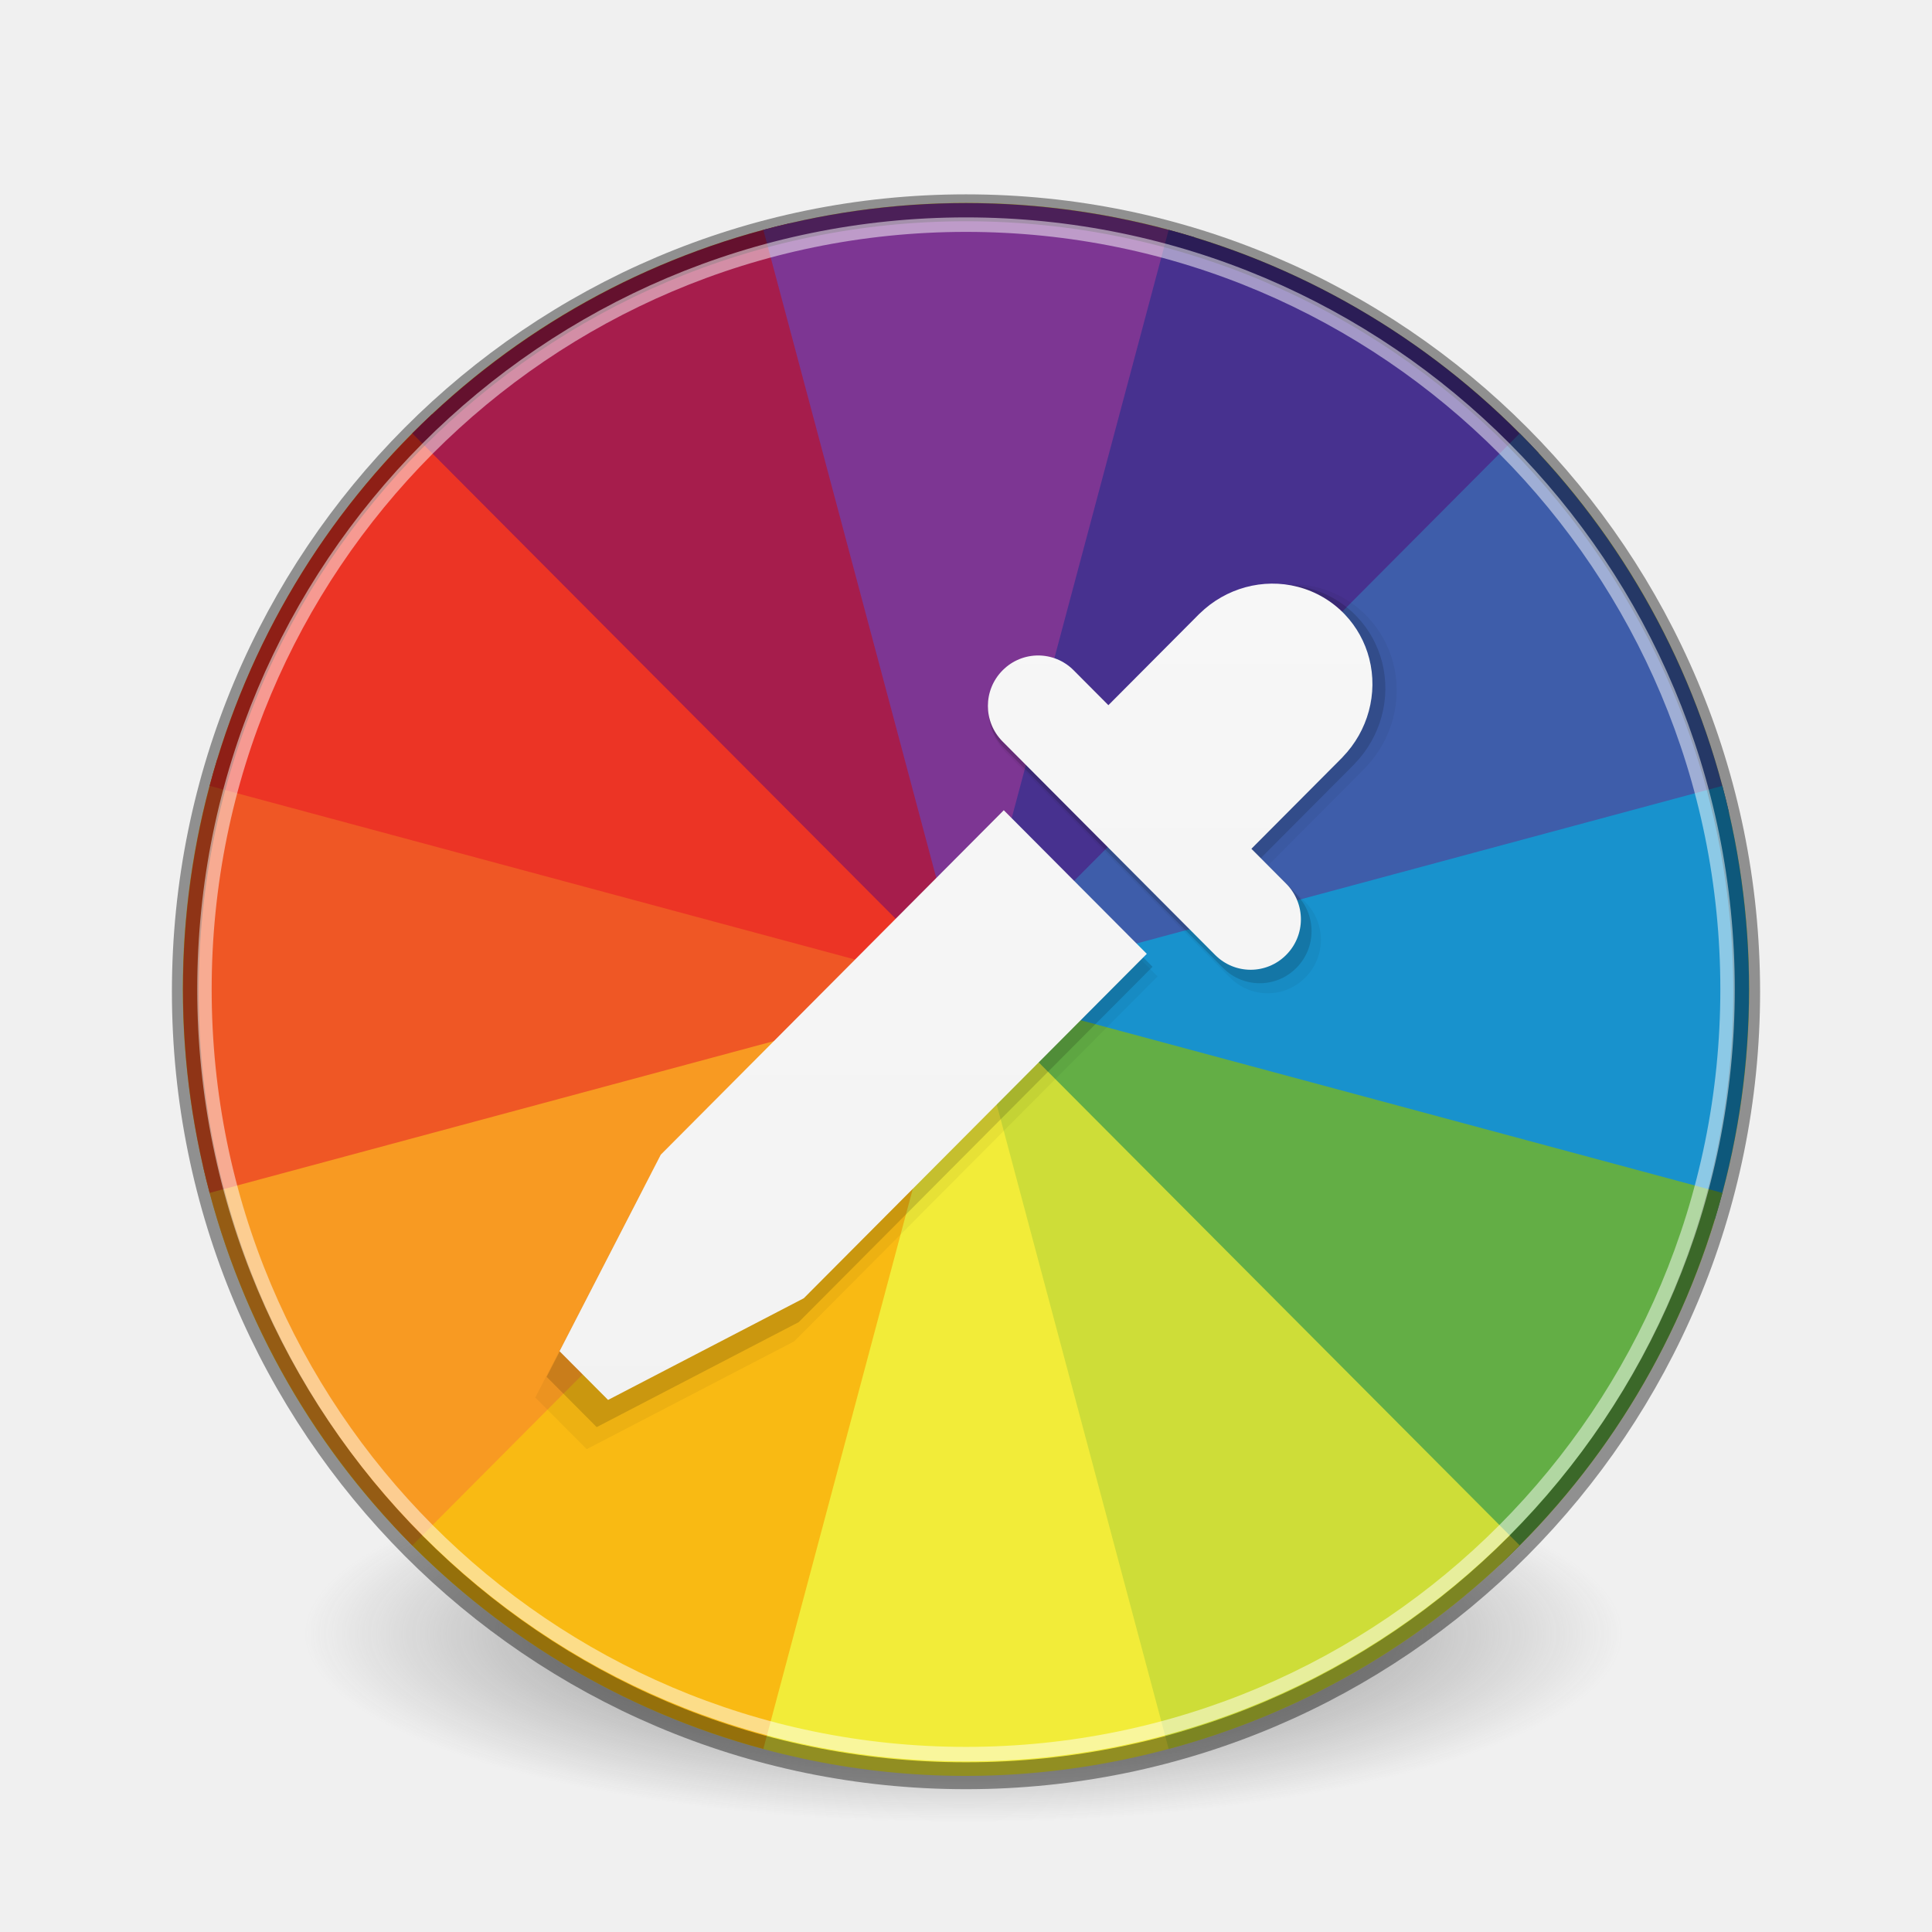
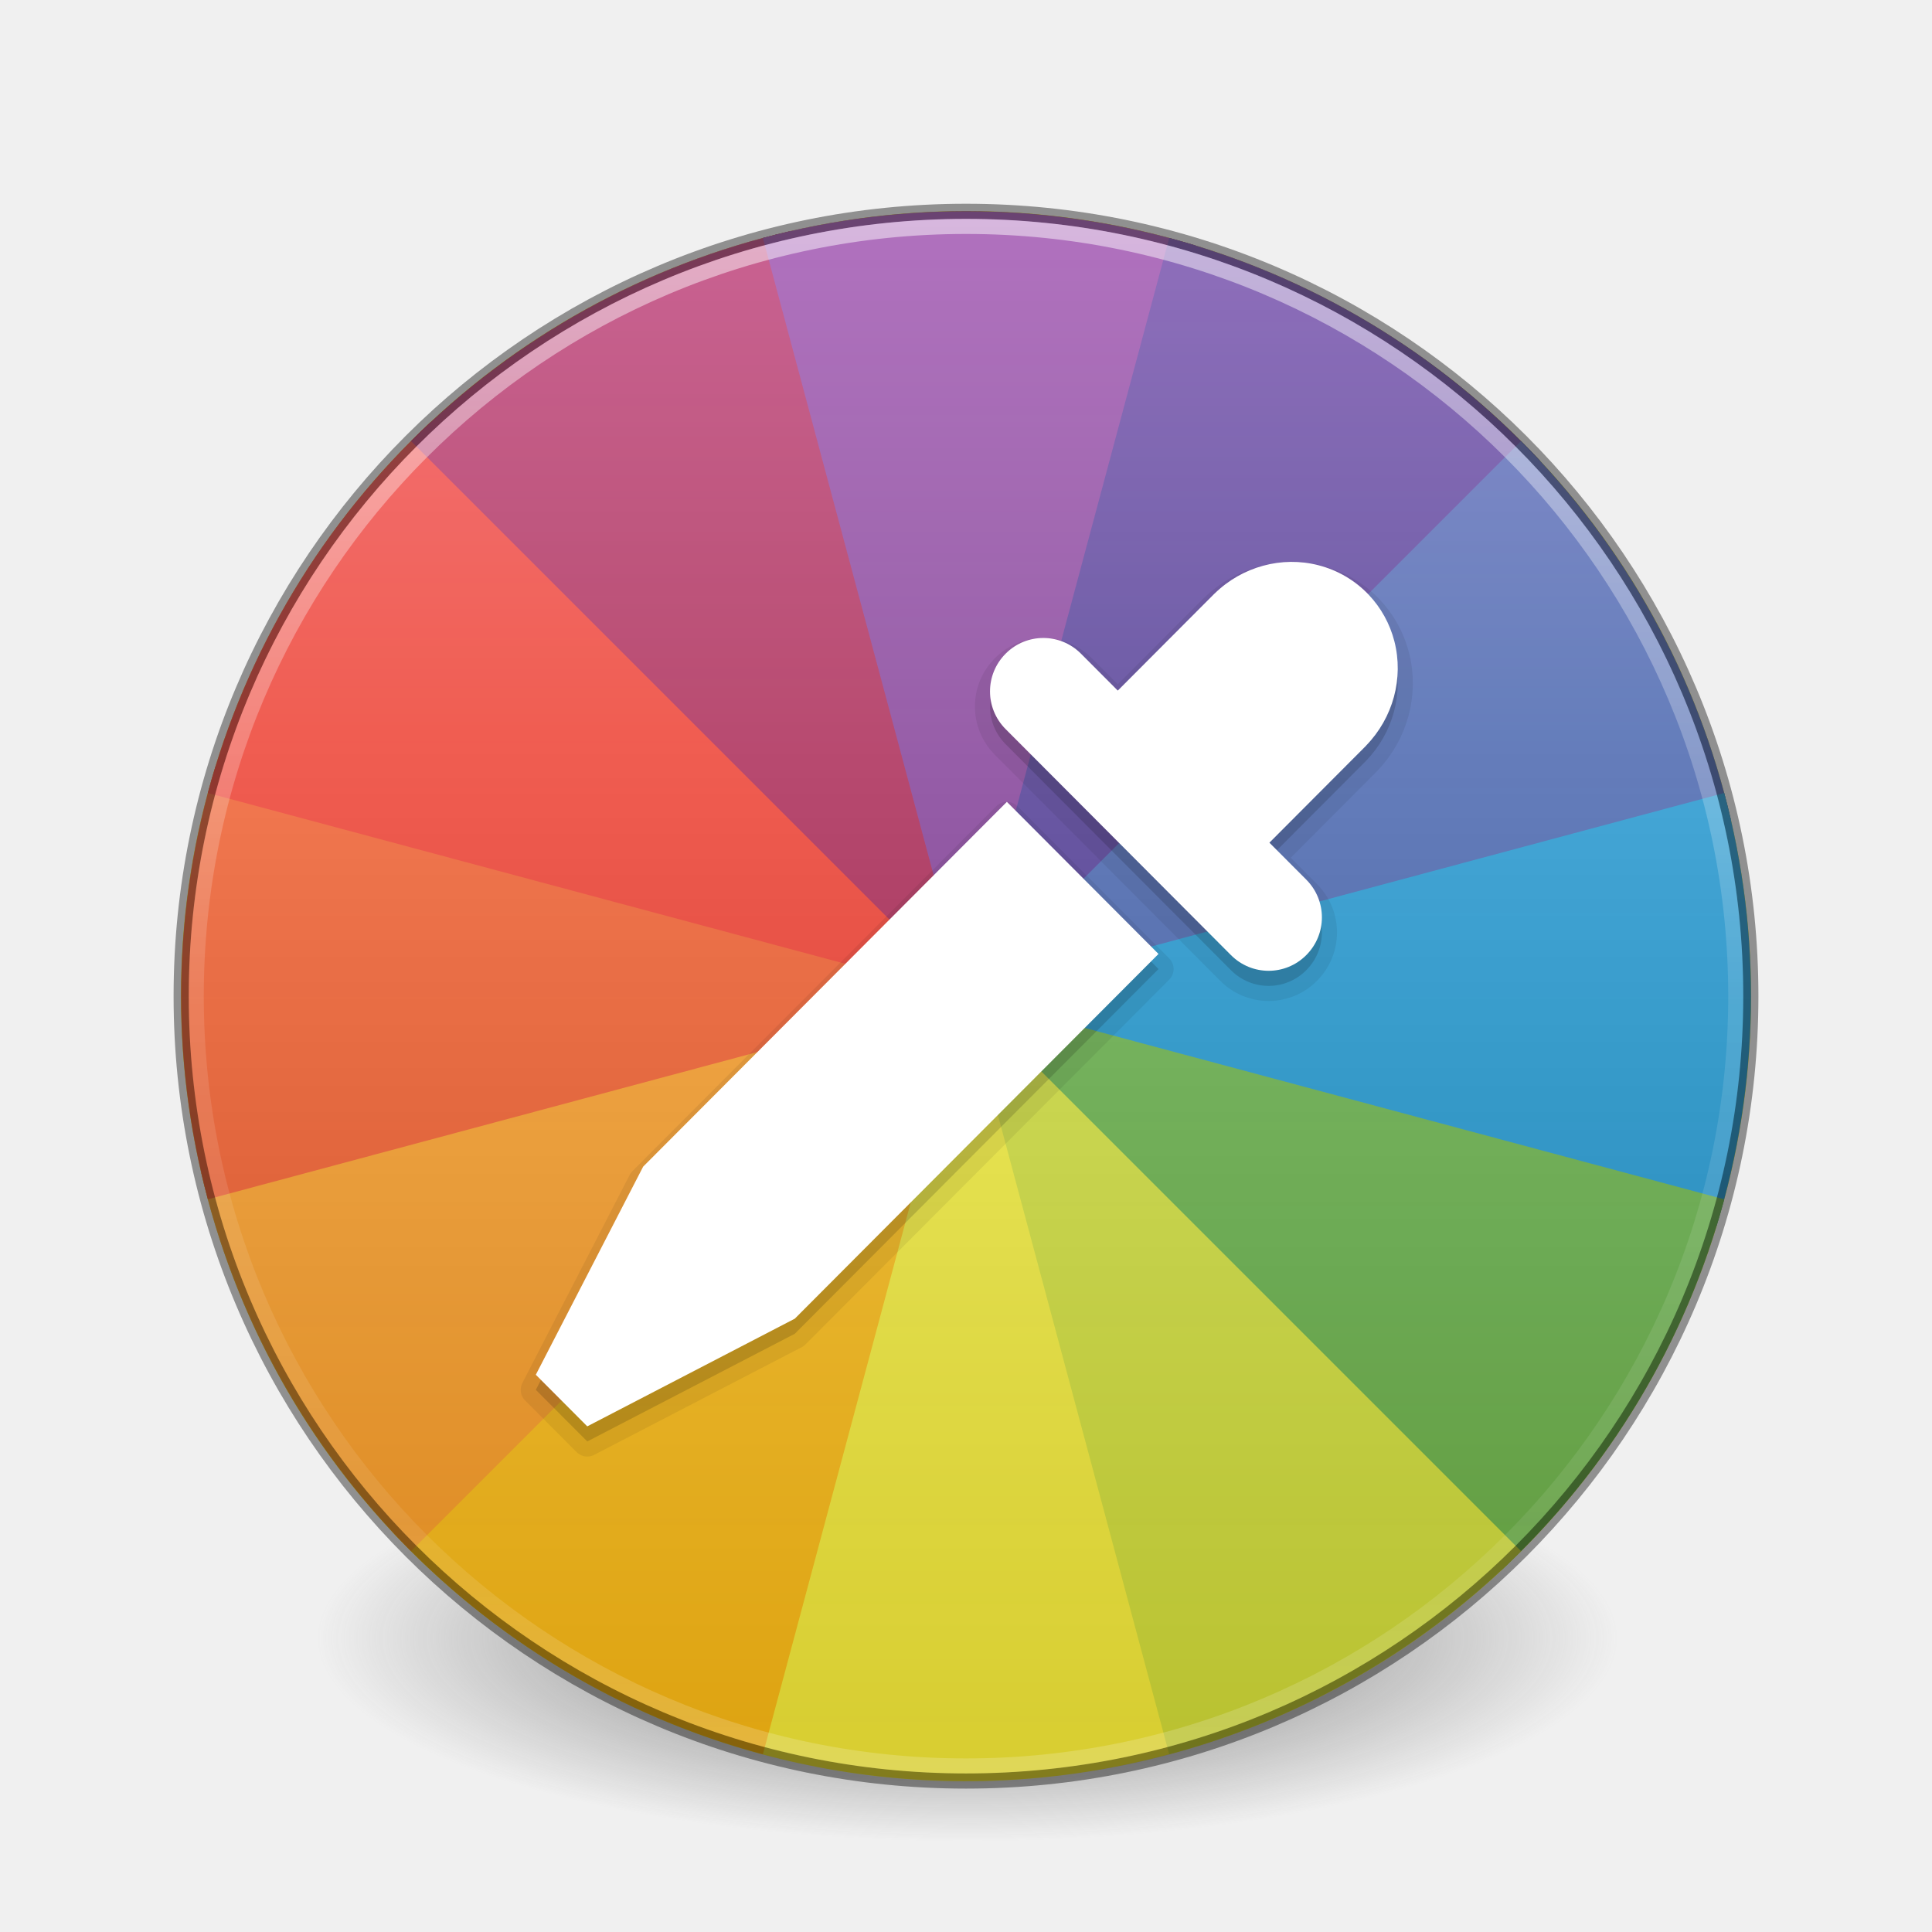
- <svg xmlns="http://www.w3.org/2000/svg" xmlns:xlink="http://www.w3.org/1999/xlink" version="1.1" id="svg5644" viewBox="0 0 128 128" height="128" width="128">
-   <defs id="defs5646">
-     <linearGradient id="linearGradient4189">
-       <stop style="stop-color:#f7f7f7;stop-opacity:1" offset="0" id="stop4191" />
-       <stop style="stop-color:#f2f2f2;stop-opacity:1" offset="1" id="stop4193" />
+ <svg xmlns="http://www.w3.org/2000/svg" xmlns:xlink="http://www.w3.org/1999/xlink" height="128" width="128" version="1.1" id="svg2">
+   <defs id="defs4">
+     <radialGradient id="b" fx="-9.205" gradientUnits="userSpaceOnUse" cy="8.26" cx="6.563" gradientTransform="matrix(-1.1206e-7,3.75,-4.25,-2.503e-7,100.11,38.388)" r="20">
+       <stop stop-color="#b1e198" offset="0" id="stop7" />
+       <stop stop-color="#71c586" offset=".308" id="stop9" />
+       <stop stop-color="#04a171" offset=".654" id="stop11" />
+       <stop stop-color="#108562" offset="1" id="stop13" />
+     </radialGradient>
+     <radialGradient id="a" gradientUnits="userSpaceOnUse" cy="186.17" cx="99.157" gradientTransform="matrix(0.68694,0,0,0.214621,-4.0217,68.57378)" r="62.769">
+       <stop stop-color="#3d3d3d" offset="0" id="stop16" />
+       <stop stop-color="#686868" stop-opacity=".498" offset=".5" id="stop18" />
+       <stop stop-color="#686868" stop-opacity="0" offset="1" id="stop20" />
+     </radialGradient>
+     <linearGradient id="d" y2="53.699" gradientUnits="userSpaceOnUse" x2="64.034" gradientTransform="translate(0,63.5)" y1="-49.85" x1="64.775">
+       <stop stop-color="#fff" offset="0" id="stop23" />
+       <stop stop-color="#fff" stop-opacity=".235" offset=".408" id="stop25" />
+       <stop stop-color="#fff" stop-opacity=".157" offset=".841" id="stop27" />
+       <stop stop-color="#fff" stop-opacity=".392" offset="1" id="stop29" />
    </linearGradient>
-     <radialGradient r="62.769" fy="193.041" fx="279.453" cy="193.041" cx="279.453" gradientTransform="matrix(2.264652,0,0,0.7075324,1422.361,871.7545)" gradientUnits="userSpaceOnUse" id="radialGradient3163-0" xlink:href="#linearGradient3820-7-2-8-6" />
-     <linearGradient id="linearGradient3820-7-2-8-6">
-       <stop offset="0" style="stop-color:#3d3d3d;stop-opacity:1" id="stop3822-2-6-5-0" />
-       <stop offset="0.5" style="stop-color:#686868;stop-opacity:0.498" id="stop3864-8-7-4-1" />
-       <stop offset="1" style="stop-color:#686868;stop-opacity:0" id="stop3824-1-2-6-7" />
+     <linearGradient id="c" y2="39" gradientUnits="userSpaceOnUse" x2="65" y1="-36" x1="65">
+       <stop stop-color="#fff" offset="0" id="stop32" />
+       <stop stop-color="#cee7dd" offset="1" id="stop34" />
    </linearGradient>
-     <radialGradient r="62.769" fy="-516.014" fx="-151.867" cy="-516.014" cx="-151.867" gradientTransform="matrix(0.6963061,-8.8819362e-8,2.5407298e-8,0.1991824,169.5882,211.0226)" gradientUnits="userSpaceOnUse" id="radialGradient3163-0-2" xlink:href="#linearGradient3820-7-2-8-6" />
-     <linearGradient y2="40.496" x2="71.204" y1="15.369" x1="71.204" gradientTransform="matrix(13.72716,0,0,13.72716,-353.6012,993.3959)" gradientUnits="userSpaceOnUse" id="linearGradient3118" xlink:href="#linearGradient4806" />
-     <linearGradient id="linearGradient4806">
-       <stop id="stop4808" style="stop-color:#ffffff;stop-opacity:1" offset="0" />
-       <stop id="stop4810" style="stop-color:#ffffff;stop-opacity:0.235" offset="0.424" />
-       <stop id="stop4812" style="stop-color:#ffffff;stop-opacity:0.157" offset="0.821" />
-       <stop id="stop4814" style="stop-color:#ffffff;stop-opacity:0.392" offset="1" />
+     <radialGradient id="b-3" gradientUnits="userSpaceOnUse" cy="186.17" cx="99.157" gradientTransform="matrix(0.38235,0,0,0.1194874,-79.61154,-11.29836)" r="62.769">
+       <stop stop-color="#3d3d3d" offset="0" id="stop25-6" />
+       <stop stop-color="#686868" stop-opacity=".498" offset=".5" id="stop27-7" />
+       <stop stop-color="#686868" stop-opacity="0" offset="1" id="stop29-5" />
+     </radialGradient>
+     <linearGradient x1="71.204" y1="15.369" x2="71.204" y2="40.496" id="linearGradient4338-5-6" xlink:href="#linearGradient3801" gradientUnits="userSpaceOnUse" gradientTransform="matrix(4.229025,0,0,4.229027,-365.0917,-60.64967)" />
+     <linearGradient id="linearGradient3801">
+       <stop offset="0" style="stop-color:#ffffff;stop-opacity:1" id="stop3803" />
+       <stop offset="0.424" style="stop-color:#ffffff;stop-opacity:0.235" id="stop3805" />
+       <stop offset="0.821" style="stop-color:#ffffff;stop-opacity:0.157" id="stop3807" />
+       <stop offset="1" style="stop-color:#ffffff;stop-opacity:0.32" id="stop3809" />
    </linearGradient>
-     <radialGradient gradientTransform="matrix(0,154.4905,-304.3537,0,3674.604,-96.07109)" gradientUnits="userSpaceOnUse" xlink:href="#linearGradient2867-449-88-871-390-598-476-591-434-148-57-177-3-8-8-9" id="radialGradient5521-1" fy="9.957" fx="6.93" r="12.672" cy="9.957" cx="7.461" />
-     <linearGradient id="linearGradient2867-449-88-871-390-598-476-591-434-148-57-177-3-8-8-9">
-       <stop id="stop3750-8-9-0" style="stop-color:#90dbec;stop-opacity:1" offset="0" />
-       <stop id="stop3752-3-2-2" style="stop-color:#42baea;stop-opacity:1" offset="0.262" />
-       <stop id="stop3754-7-2-2" style="stop-color:#3689e6;stop-opacity:1" offset="0.705" />
-       <stop id="stop3756-9-3-05" style="stop-color:#2b63a0;stop-opacity:1" offset="1" />
+     <linearGradient xlink:href="#linearGradient3818" id="linearGradient3799-3" x1="3.467" y1="24.112" x2="44.533" y2="24.112" gradientUnits="userSpaceOnUse" gradientTransform="matrix(0,2.532538,-2.543173,0,1.463297,-3.587069)" />
+     <linearGradient id="linearGradient3818">
+       <stop id="stop3820" offset="0" style="stop-color:#ffc9ff;stop-opacity:1" />
+       <stop style="stop-color:#ffffff;stop-opacity:0.5" offset="0.341" id="stop3822" />
+       <stop id="stop3826" offset="0.673" style="stop-color:#939393;stop-opacity:0.451" />
+       <stop id="stop3824" offset="1" style="stop-color:#4f2d00;stop-opacity:0.4" />
    </linearGradient>
-     <radialGradient r="62.769" fy="186.171" fx="99.157" cy="186.171" cx="99.157" gradientTransform="matrix(2.264652,0,0,0.7075324,411.2747,1384.419)" gradientUnits="userSpaceOnUse" id="radialGradient3163" xlink:href="#linearGradient3820-7-2-8-6" />
-     <linearGradient y2="40.496" x2="71.204" y1="15.369" x1="71.204" gradientTransform="matrix(4.16388,0,0,4.16388,-236.0326,-50.03625)" gradientUnits="userSpaceOnUse" id="linearGradient3118-2" xlink:href="#linearGradient4806" />
-     <radialGradient r="62.769" fy="186.171" fx="99.157" cy="186.171" cx="99.157" gradientTransform="matrix(0.6869404,0,0,0.2146169,-4.02174,68.57333)" gradientUnits="userSpaceOnUse" id="radialGradient3163-9" xlink:href="#linearGradient3820-7-2-8-6" />
-     <radialGradient gradientTransform="matrix(0,46.86186,-92.32008,0,985.8491,-380.506)" gradientUnits="userSpaceOnUse" xlink:href="#linearGradient2867-449-88-871-390-598-476-591-434-148-57-177-3-8-8-9" id="radialGradient5521-1-1" fy="9.957" fx="6.93" r="12.672" cy="9.957" cx="7.461" />
-     <radialGradient r="62.769" fy="-500.581" fx="-150.247" cy="-500.581" cx="-150.247" gradientTransform="matrix(0.7839288,0,0,0.2429939,181.8753,233.6299)" gradientUnits="userSpaceOnUse" id="radialGradient3163-0-2-6" xlink:href="#linearGradient3820-7-2-8-6" />
-     <linearGradient xlink:href="#linearGradient4189" id="linearGradient4195" x1="71.374" y1="40.013" x2="71.374" y2="97.085" gradientUnits="userSpaceOnUse" />
+     <linearGradient y2="44.341" x2="71.204" y1="6.238" x1="71.204" gradientTransform="matrix(2.756757,0,0,2.756757,-257.6089,-12.70979)" gradientUnits="userSpaceOnUse" id="linearGradient3540" xlink:href="#linearGradient4011-8" />
+     <linearGradient id="linearGradient4011-8">
+       <stop id="stop4013-9" style="stop-color:#ffffff;stop-opacity:1" offset="0" />
+       <stop id="stop4015-2" style="stop-color:#ffffff;stop-opacity:0.235" offset="0.508" />
+       <stop id="stop4017-28" style="stop-color:#ffffff;stop-opacity:0.157" offset="0.835" />
+       <stop id="stop4019-23" style="stop-color:#ffffff;stop-opacity:0.392" offset="1" />
+     </linearGradient>
  </defs>
-   <path d="m 108.186,109.009 a 44.186,13.805 0 0 1 -88.372,0 44.186,13.805 0 1 1 88.372,0 z" id="path3818-0-5-0-4" style="fill:url(#radialGradient3163-0-2);fill-opacity:1;stroke:none" />
-   <g transform="matrix(0.3154821,0,0,0.3168068,-266.0213,-79.89445)" id="g4992">
-     <path transform="matrix(0.258819,0.9659258,0.9659258,-0.258819,0,0)" style="fill:#f2ec39;fill-opacity:1;stroke:none;stroke-width:0.349;stroke-linecap:round;stroke-linejoin:miter;stroke-miterlimit:4;stroke-dasharray:none;stroke-opacity:1" d="M 878.637,891.62 A 164.44,164.44 0 0 1 714.197,1056.06 164.44,164.44 0 0 1 549.756,891.62 164.44,164.44 0 0 1 714.197,727.179 164.44,164.44 0 0 1 878.637,891.62 Z" id="path8272-96-8-29-8" />
-     <path transform="matrix(0.258819,0.9659258,0.9659258,-0.258819,0,0)" style="fill:#f9ba13;fill-opacity:1;stroke:none;stroke-width:0.349;stroke-linecap:round;stroke-linejoin:miter;stroke-miterlimit:4;stroke-dasharray:none;stroke-opacity:1" d="m 791.397,746.427 a 164.44,164.44 0 0 1 65.209,62.972 l -142.41,82.22 z" id="path8272-5-7-5-1-4" />
-     <path transform="matrix(0.258819,0.9659258,0.9659258,-0.258819,0,0)" style="fill:#f89a22;fill-opacity:1;stroke:none;stroke-width:0.349;stroke-linecap:round;stroke-linejoin:miter;stroke-miterlimit:4;stroke-dasharray:none;stroke-opacity:1" d="m 708.458,727.279 a 164.44,164.44 0 0 1 87.959,21.931 l -82.22,142.41 z" id="path8272-5-6-6-4-2-5" />
-     <path transform="matrix(0.258819,0.9659258,0.9659258,-0.258819,0,0)" style="fill:#ef5725;fill-opacity:1;stroke:none;stroke-width:0.349;stroke-linecap:round;stroke-linejoin:miter;stroke-miterlimit:4;stroke-dasharray:none;stroke-opacity:1" d="m 627.057,752.166 a 164.44,164.44 0 0 1 87.14,-24.987 l 0,164.44 z" id="path8272-5-6-9-29-5-7-0" />
-     <path transform="matrix(0.258819,0.9659258,0.9659258,-0.258819,0,0)" style="fill:#ec3425;fill-opacity:1;stroke:none;stroke-width:0.349;stroke-linecap:round;stroke-linejoin:miter;stroke-miterlimit:4;stroke-dasharray:none;stroke-opacity:1" d="m 569.005,814.419 a 164.44,164.44 0 0 1 62.972,-65.209 l 82.22,142.41 z" id="path8272-5-6-9-6-82-5-0-3" />
-     <path transform="matrix(0.258819,0.9659258,0.9659258,-0.258819,0,0)" style="fill:#a61d4c;fill-opacity:1;stroke:none;stroke-width:0.349;stroke-linecap:round;stroke-linejoin:miter;stroke-miterlimit:4;stroke-dasharray:none;stroke-opacity:1" d="m 549.857,897.358 a 164.44,164.44 0 0 1 21.931,-87.959 l 142.41,82.22 z" id="path8272-5-6-9-6-3-9-2-9-6" />
-     <path transform="matrix(0.258819,0.9659258,0.9659258,-0.258819,0,0)" style="fill:#7d3693;fill-opacity:1;stroke:none;stroke-width:0.349;stroke-linecap:round;stroke-linejoin:miter;stroke-miterlimit:4;stroke-dasharray:none;stroke-opacity:1" d="M 574.743,978.76 A 164.44,164.44 0 0 1 549.756,891.62 l 164.44,10e-6 z" id="path8272-5-6-9-6-3-0-15-5-3-1" />
-     <path transform="matrix(0.258819,0.9659258,0.9659258,-0.258819,0,0)" style="fill:#47318f;fill-opacity:1;stroke:none;stroke-width:0.349;stroke-linecap:round;stroke-linejoin:miter;stroke-miterlimit:4;stroke-dasharray:none;stroke-opacity:1" d="M 636.997,1036.812 A 164.44,164.44 0 0 1 571.787,973.84 L 714.197,891.62 Z" id="path8272-5-6-9-6-3-0-8-6-7-6-0" />
-     <path transform="matrix(0.258819,0.9659258,0.9659258,-0.258819,0,0)" style="fill:#3e5daa;fill-opacity:1;stroke:none;stroke-width:0.349;stroke-linecap:round;stroke-linejoin:miter;stroke-miterlimit:4;stroke-dasharray:none;stroke-opacity:1" d="M 719.936,1055.96 A 164.44,164.44 0 0 1 631.977,1034.029 L 714.197,891.62 Z" id="path8272-5-6-9-6-3-0-8-5-1-5-0-6" />
-     <path transform="matrix(0.258819,0.9659258,0.9659258,-0.258819,0,0)" style="fill:#1892cd;fill-opacity:1;stroke:none;stroke-width:0.349;stroke-linecap:round;stroke-linejoin:miter;stroke-miterlimit:4;stroke-dasharray:none;stroke-opacity:1" d="m 801.337,1031.073 a 164.44,164.44 0 0 1 -87.14,24.987 l 0,-164.44 z" id="path8272-5-6-9-6-3-0-8-5-4-9-4-62-3" />
-     <path transform="matrix(0.258819,0.9659258,0.9659258,-0.258819,0,0)" style="fill:#63ae45;fill-opacity:1;stroke:none;stroke-width:0.349;stroke-linecap:round;stroke-linejoin:miter;stroke-miterlimit:4;stroke-dasharray:none;stroke-opacity:1" d="M 859.389,968.82 A 164.44,164.44 0 0 1 796.417,1034.029 L 714.197,891.62 Z" id="path8272-5-6-9-6-3-0-8-5-4-4-9-8-61-2" />
-     <path transform="matrix(0.258819,0.9659258,0.9659258,-0.258819,0,0)" style="fill:#cedd38;fill-opacity:1;stroke:none;stroke-width:0.349;stroke-linecap:round;stroke-linejoin:miter;stroke-miterlimit:4;stroke-dasharray:none;stroke-opacity:1" d="m 878.637,891.62 a 164.44,164.44 0 0 1 -22.031,82.22 L 714.197,891.62 Z" id="path8272-5-6-9-6-3-0-8-5-4-4-3-69-0-8-0" />
-     <path style="opacity:0.4;fill:none;fill-opacity:1;stroke:#000000;stroke-width:5.627;stroke-linecap:round;stroke-linejoin:miter;stroke-miterlimit:4;stroke-dasharray:none;stroke-opacity:1" d="M 1210.035,459.593 A 163.949,163.949 0 0 1 1046.086,623.542 163.949,163.949 0 0 1 882.137,459.593 163.949,163.949 0 0 1 1046.086,295.644 163.949,163.949 0 0 1 1210.035,459.593 Z" id="path8089-1-7-6" />
-     <path style="opacity:0.5;fill:none;fill-opacity:1;stroke:#ffffff;stroke-width:3.03;stroke-linecap:round;stroke-linejoin:miter;stroke-miterlimit:4;stroke-dasharray:none;stroke-opacity:1" d="M 1206.014,459.093 A 159.928,159.928 0 0 1 1046.086,619.021 159.928,159.928 0 0 1 886.158,459.093 159.928,159.928 0 0 1 1046.086,299.165 159.928,159.928 0 0 1 1206.014,459.093 Z" id="path8089-1-3-92-1" />
-   </g>
-   <g style="opacity:0.05;fill:#000000;fill-opacity:1" id="g8243-2-7-4" transform="matrix(0.2509933,0.2520473,-0.2509933,0.2520473,49.82923,-183.1596)">
-     <path style="fill:#000000;fill-opacity:1;stroke:none;stroke-width:0.349;stroke-linecap:round;stroke-linejoin:miter;stroke-miterlimit:4;stroke-dasharray:none;stroke-opacity:1" d="m 525.66,363.191 a 20,20.456 0 0 0 -10.473,2.734 20,20.456 0 0 0 -9.994,17.443 l -0.006,0 0,25.525 -9.719,0 c -5.501,0 -9.93,4.429 -9.93,9.93 0,5.501 4.429,9.93 9.93,9.93 l 59.438,0 c 5.501,0 9.93,-4.429 9.93,-9.93 0,-5.501 -4.429,-9.93 -9.93,-9.93 l -9.719,0 0,-25.525 -0.014,0 a 20,20.456 0 0 0 -9.986,-17.443 20,20.456 0 0 0 -9.527,-2.734 z" id="rect8140-3-36-5" />
-     <path style="fill:#000000;fill-opacity:1;stroke:none;stroke-width:0.349;stroke-linecap:round;stroke-linejoin:miter;stroke-miterlimit:4;stroke-dasharray:none;stroke-opacity:1" d="m 505.188,438.158 0,95.938 0,0.027 0.008,0 13.207,41.512 13.572,0 13.205,-41.512 0.008,0 0,-0.027 0,-95.938 -40,0 z" id="rect8172-9-2-12-2" />
-   </g>
-   <g style="opacity:0.15;fill:#000000;fill-opacity:1" id="g8243-2-7-5" transform="matrix(0.2443871,0.2454133,-0.2443871,0.2454133,50.20221,-177.2731)">
-     <path style="fill:#000000;fill-opacity:1;stroke:none;stroke-width:0.349;stroke-linecap:round;stroke-linejoin:miter;stroke-miterlimit:4;stroke-dasharray:none;stroke-opacity:1" d="m 525.66,363.191 a 20,20.456 0 0 0 -10.473,2.734 20,20.456 0 0 0 -9.994,17.443 l -0.006,0 0,25.525 -9.719,0 c -5.501,0 -9.93,4.429 -9.93,9.93 0,5.501 4.429,9.93 9.93,9.93 l 59.438,0 c 5.501,0 9.93,-4.429 9.93,-9.93 0,-5.501 -4.429,-9.93 -9.93,-9.93 l -9.719,0 0,-25.525 -0.014,0 a 20,20.456 0 0 0 -9.986,-17.443 20,20.456 0 0 0 -9.527,-2.734 z" id="rect8140-3-36-4" />
-     <path style="fill:#000000;fill-opacity:1;stroke:none;stroke-width:0.349;stroke-linecap:round;stroke-linejoin:miter;stroke-miterlimit:4;stroke-dasharray:none;stroke-opacity:1" d="m 505.188,438.158 0,95.938 0,0.027 0.008,0 13.207,41.512 13.572,0 13.205,-41.512 0.008,0 0,-0.027 0,-95.938 -40,0 z" id="rect8172-9-2-12-7" />
-   </g>
-   <g id="g4667" transform="matrix(0.9539997,0,0,0.9539997,-3.744223,0.3786877)" style="fill-opacity:1;fill:url(#linearGradient4195)">
-     <path style="fill:url(#linearGradient4195);fill-opacity:1;stroke:none;stroke-width:0.349;stroke-linecap:round;stroke-linejoin:miter;stroke-miterlimit:4;stroke-dasharray:none;stroke-opacity:1" d="m 97.33,42.285 a 7.036,7.199 39.73 0 0 -3.279,-1.929 7.036,7.199 39.73 0 0 -6.812,1.857 l -0.002,-0.002 -6.337,6.364 -2.413,-2.423 c -1.366,-1.371 -3.565,-1.371 -4.931,0 -1.366,1.371 -1.366,3.58 0,4.951 l 14.757,14.819 c 1.366,1.371 3.565,1.371 4.931,0 1.366,-1.371 1.366,-3.58 0,-4.951 l -2.413,-2.423 6.337,-6.364 -0.003,-0.003 a 7.036,7.199 39.73 0 0 1.851,-6.839 7.036,7.199 39.73 0 0 -1.687,-3.057 z" id="rect8140-3-36" />
-     <g transform="matrix(0.8824127,0,0,0.8824127,14.5363,13.77894)" id="g4284" style="fill-opacity:1;fill:url(#linearGradient4195)">
-       <path id="rect8172-9-2-12" d="m 66.974,47.701 -26.993,27.106 -0.008,0.008 0.002,0.002 -7.964,15.46 3.819,3.835 15.395,-7.998 0.002,0.002 0.008,-0.008 L 78.229,59.003 66.974,47.701 Z" style="fill:url(#linearGradient4195);fill-opacity:1;stroke:none;stroke-width:0.349;stroke-linecap:round;stroke-linejoin:miter;stroke-miterlimit:4;stroke-dasharray:none;stroke-opacity:1" />
+   <path style="fill:url(#a)" id="path38" d="m 107.214,108.531 a 43.119,13.472 0 1 1 -86.238,0 43.119,13.472 0 1 1 86.238,0 z" />
+   <g id="g3965" transform="translate(123.8571,8.80605)">
+     <g transform="matrix(2.532447,0,0,2.521862,-120.6331,-2.940341)" id="g4220">
+       <path id="path8272-96-8-29-8" d="M 29.315,43.762 A 20.535,20.621 0 0 0 43.835,18.507 20.535,20.621 0 0 0 18.685,3.926 20.535,20.621 0 0 0 4.165,29.181 20.535,20.621 0 0 0 29.315,43.762 Z" style="fill:#f2ec39;fill-opacity:1;stroke:none;stroke-width:0.349;stroke-linecap:round;stroke-linejoin:miter;stroke-miterlimit:4;stroke-dasharray:none;stroke-opacity:1" />
+       <path id="path8272-5-7-5-1-4" d="m 8.982,37.907 a 20.535,20.621 0 0 0 9.703,5.855 l 5.315,-19.918 z" style="fill:#f9ba13;fill-opacity:1;stroke:none;stroke-width:0.349;stroke-linecap:round;stroke-linejoin:miter;stroke-miterlimit:4;stroke-dasharray:none;stroke-opacity:1" />
+       <path id="path8272-5-6-6-4-2-5" d="m 3.992,28.483 a 20.535,20.621 0 0 0 5.488,9.942 L 24,23.844 Z" style="fill:#f89a22;fill-opacity:1;stroke:none;stroke-width:0.349;stroke-linecap:round;stroke-linejoin:miter;stroke-miterlimit:4;stroke-dasharray:none;stroke-opacity:1" />
+       <path id="path8272-5-6-9-29-5-7-0" d="M 4.363,17.815 A 20.535,20.621 0 0 0 4.165,29.181 L 24,23.844 Z" style="fill:#ef5725;fill-opacity:1;stroke:none;stroke-width:0.349;stroke-linecap:round;stroke-linejoin:miter;stroke-miterlimit:4;stroke-dasharray:none;stroke-opacity:1" />
+       <path id="path8272-5-6-9-6-82-5-0-3" d="M 9.995,8.763 A 20.535,20.621 0 0 0 4.165,18.507 l 19.835,5.337 z" style="fill:#ec3425;fill-opacity:1;stroke:none;stroke-width:0.349;stroke-linecap:round;stroke-linejoin:miter;stroke-miterlimit:4;stroke-dasharray:none;stroke-opacity:1" />
+       <path id="path8272-5-6-9-6-3-9-2-9-6" d="M 19.381,3.752 A 20.535,20.621 0 0 0 9.48,9.263 L 24,23.844 Z" style="fill:#a61d4c;fill-opacity:1;stroke:none;stroke-width:0.349;stroke-linecap:round;stroke-linejoin:miter;stroke-miterlimit:4;stroke-dasharray:none;stroke-opacity:1" />
+       <path id="path8272-5-6-9-6-3-0-15-5-3-1" d="M 30.004,4.124 A 20.535,20.621 0 0 0 18.685,3.926 l 5.315,19.918 z" style="fill:#7d3693;fill-opacity:1;stroke:none;stroke-width:0.349;stroke-linecap:round;stroke-linejoin:miter;stroke-miterlimit:4;stroke-dasharray:none;stroke-opacity:1" />
+       <path id="path8272-5-6-9-6-3-0-8-6-7-6-0" d="M 39.018,9.781 A 20.535,20.621 0 0 0 29.315,3.926 l -5.315,19.918 z" style="fill:#47318f;fill-opacity:1;stroke:none;stroke-width:0.349;stroke-linecap:round;stroke-linejoin:miter;stroke-miterlimit:4;stroke-dasharray:none;stroke-opacity:1" />
+       <path id="path8272-5-6-9-6-3-0-8-5-1-5-0-6" d="M 44.008,19.205 A 20.535,20.621 0 0 0 38.52,9.263 L 24,23.844 Z" style="fill:#3e5daa;fill-opacity:1;stroke:none;stroke-width:0.349;stroke-linecap:round;stroke-linejoin:miter;stroke-miterlimit:4;stroke-dasharray:none;stroke-opacity:1" />
+       <path id="path8272-5-6-9-6-3-0-8-5-4-9-4-62-3" d="M 43.637,29.873 A 20.535,20.621 0 0 0 43.835,18.507 L 24,23.844 Z" style="fill:#1892cd;fill-opacity:1;stroke:none;stroke-width:0.349;stroke-linecap:round;stroke-linejoin:miter;stroke-miterlimit:4;stroke-dasharray:none;stroke-opacity:1" />
+       <path id="path8272-5-6-9-6-3-0-8-5-4-4-9-8-61-2" d="m 38.005,38.925 a 20.535,20.621 0 0 0 5.83,-9.744 L 24,23.844 Z" style="fill:#63ae45;fill-opacity:1;stroke:none;stroke-width:0.349;stroke-linecap:round;stroke-linejoin:miter;stroke-miterlimit:4;stroke-dasharray:none;stroke-opacity:1" />
+       <path id="path8272-5-6-9-6-3-0-8-5-4-4-3-69-0-8-0" d="m 29.315,43.762 a 20.535,20.621 0 0 0 9.205,-5.337 L 24,23.844 Z" style="fill:#cedd38;fill-opacity:1;stroke:none;stroke-width:0.349;stroke-linecap:round;stroke-linejoin:miter;stroke-miterlimit:4;stroke-dasharray:none;stroke-opacity:1" />
    </g>
+     <path style="opacity:0.4;fill:url(#linearGradient3799-3);fill-opacity:1;stroke:none;stroke-width:1.007;stroke-linecap:round;stroke-linejoin:miter;stroke-miterlimit:4;stroke-dasharray:none;stroke-opacity:1" d="M -7.857,57.194 A 52,52 0 0 1 -59.857,109.194 52,52 0 0 1 -111.857,57.194 52,52 0 0 1 -59.857,5.194 52,52 0 0 1 -7.857,57.194 Z" id="path8089-1-7-6-3-3" />
+     <path style="opacity:0.4;fill:none;fill-opacity:1;stroke:#000000;stroke-width:1.007;stroke-linecap:round;stroke-linejoin:miter;stroke-miterlimit:4;stroke-dasharray:none;stroke-opacity:1" d="M -7.861,57.194 A 51.996,51.997 0 0 1 -59.857,109.19 51.996,51.997 0 0 1 -111.853,57.194 51.996,51.997 0 0 1 -59.857,5.197 51.996,51.997 0 0 1 -7.861,57.194 Z" id="path8089-1-7-6" />
+     <g id="g3920" transform="translate(-2.944535,-0.4964006)">
+       <g id="g3996" transform="translate(2.999995,0)">
+         <g style="opacity:0.07;fill:#000000;fill-opacity:1;stroke:#000000;stroke-width:1.978;stroke-linejoin:round;stroke-miterlimit:4;stroke-dasharray:none;stroke-opacity:1" transform="matrix(1.011554,0,0,1.010286,-131.6904,-10.6299)" id="g4667-3">
+           <path id="rect8140-3-36-6" d="m 97.33,42.285 a 7.036,7.199 39.73 0 0 -3.279,-1.929 7.036,7.199 39.73 0 0 -6.812,1.857 l -0.002,-0.002 -6.337,6.364 -2.413,-2.423 c -1.366,-1.371 -3.565,-1.371 -4.931,0 -1.366,1.371 -1.366,3.58 0,4.951 l 14.757,14.819 c 1.366,1.371 3.565,1.371 4.931,0 1.366,-1.371 1.366,-3.58 0,-4.951 l -2.413,-2.423 6.337,-6.364 -0.003,-0.003 a 7.036,7.199 39.73 0 0 1.851,-6.839 7.036,7.199 39.73 0 0 -1.687,-3.057 z" style="fill:#000000;fill-opacity:1;stroke:#000000;stroke-width:1.978;stroke-linecap:round;stroke-linejoin:round;stroke-miterlimit:4;stroke-dasharray:none;stroke-opacity:1" />
+           <g style="fill:#000000;fill-opacity:1;stroke:#000000;stroke-width:2.242;stroke-linejoin:round;stroke-miterlimit:4;stroke-dasharray:none;stroke-opacity:1" id="g4284-7" transform="matrix(0.8824127,0,0,0.8824127,14.5363,13.77894)">
+             <path style="fill:#000000;fill-opacity:1;stroke:#000000;stroke-width:2.242;stroke-linecap:round;stroke-linejoin:round;stroke-miterlimit:4;stroke-dasharray:none;stroke-opacity:1" d="m 66.974,47.701 -26.993,27.106 -0.008,0.008 0.002,0.002 -7.964,15.46 3.819,3.835 15.395,-7.998 0.002,0.002 0.008,-0.008 L 78.229,59.003 66.974,47.701 Z" id="rect8172-9-2-12-5" />
+           </g>
+         </g>
+         <g style="opacity:0.15;fill:#000000;fill-opacity:1;stroke:none;stroke-opacity:1" transform="matrix(1.011554,0,0,1.010286,-131.691,-10.63055)" id="g4667">
+           <path id="rect8140-3-36" d="m 97.33,42.285 a 7.036,7.199 39.73 0 0 -3.279,-1.929 7.036,7.199 39.73 0 0 -6.812,1.857 l -0.002,-0.002 -6.337,6.364 -2.413,-2.423 c -1.366,-1.371 -3.565,-1.371 -4.931,0 -1.366,1.371 -1.366,3.58 0,4.951 l 14.757,14.819 c 1.366,1.371 3.565,1.371 4.931,0 1.366,-1.371 1.366,-3.58 0,-4.951 l -2.413,-2.423 6.337,-6.364 -0.003,-0.003 a 7.036,7.199 39.73 0 0 1.851,-6.839 7.036,7.199 39.73 0 0 -1.687,-3.057 z" style="fill:#000000;fill-opacity:1;stroke:none;stroke-width:0.349;stroke-linecap:round;stroke-linejoin:miter;stroke-miterlimit:4;stroke-dasharray:none;stroke-opacity:1" />
+           <g style="fill:#000000;fill-opacity:1;stroke:none;stroke-opacity:1" id="g4284" transform="matrix(0.8824127,0,0,0.8824127,14.5363,13.77894)">
+             <path style="fill:#000000;fill-opacity:1;stroke:none;stroke-width:0.349;stroke-linecap:round;stroke-linejoin:miter;stroke-miterlimit:4;stroke-dasharray:none;stroke-opacity:1" d="m 66.974,47.701 -26.993,27.106 -0.008,0.008 0.002,0.002 -7.964,15.46 3.819,3.835 15.395,-7.998 0.002,0.002 0.008,-0.008 L 78.229,59.003 66.974,47.701 Z" id="rect8172-9-2-12" />
+           </g>
+         </g>
+         <g style="fill:#ffffff;fill-opacity:1;stroke:none;stroke-opacity:1" transform="matrix(1.011554,0,0,1.010286,-131.691,-11.63055)" id="g4667-6">
+           <path id="rect8140-3-36-2" d="m 97.33,42.285 a 7.036,7.199 39.73 0 0 -3.279,-1.929 7.036,7.199 39.73 0 0 -6.812,1.857 l -0.002,-0.002 -6.337,6.364 -2.413,-2.423 c -1.366,-1.371 -3.565,-1.371 -4.931,0 -1.366,1.371 -1.366,3.58 0,4.951 l 14.757,14.819 c 1.366,1.371 3.565,1.371 4.931,0 1.366,-1.371 1.366,-3.58 0,-4.951 l -2.413,-2.423 6.337,-6.364 -0.003,-0.003 a 7.036,7.199 39.73 0 0 1.851,-6.839 7.036,7.199 39.73 0 0 -1.687,-3.057 z" style="fill:#ffffff;fill-opacity:1;stroke:none;stroke-width:0.349;stroke-linecap:round;stroke-linejoin:miter;stroke-miterlimit:4;stroke-dasharray:none;stroke-opacity:1" />
+           <g style="fill:#ffffff;fill-opacity:1;stroke:none;stroke-opacity:1" id="g4284-9" transform="matrix(0.8824127,0,0,0.8824127,14.5363,13.77894)">
+             <path style="fill:#ffffff;fill-opacity:1;stroke:none;stroke-width:0.349;stroke-linecap:round;stroke-linejoin:miter;stroke-miterlimit:4;stroke-dasharray:none;stroke-opacity:1" d="m 66.974,47.701 -26.993,27.106 -0.008,0.008 0.002,0.002 -7.964,15.46 3.819,3.835 15.395,-7.998 0.002,0.002 0.008,-0.008 L 78.229,59.003 66.974,47.701 Z" id="rect8172-9-2-12-1" />
+           </g>
+         </g>
+       </g>
+     </g>
+     <path style="color:#000000;display:inline;overflow:visible;visibility:visible;opacity:0.5;fill:none;stroke:url(#linearGradient3540);stroke-width:1;stroke-linecap:round;stroke-linejoin:round;stroke-miterlimit:4;stroke-dasharray:none;stroke-dashoffset:0;stroke-opacity:1;marker:none;enable-background:accumulate" id="path8655-4" d="m -8.857,57.192 c 0,28.167 -22.835,51.002 -50.999,51.002 -28.167,0 -51.001,-22.835 -51.001,-51.002 0,-28.166 22.834,-50.998 51.001,-50.998 28.164,0 50.999,22.832 50.999,50.998 l 0,0 z" />
  </g>
</svg>
